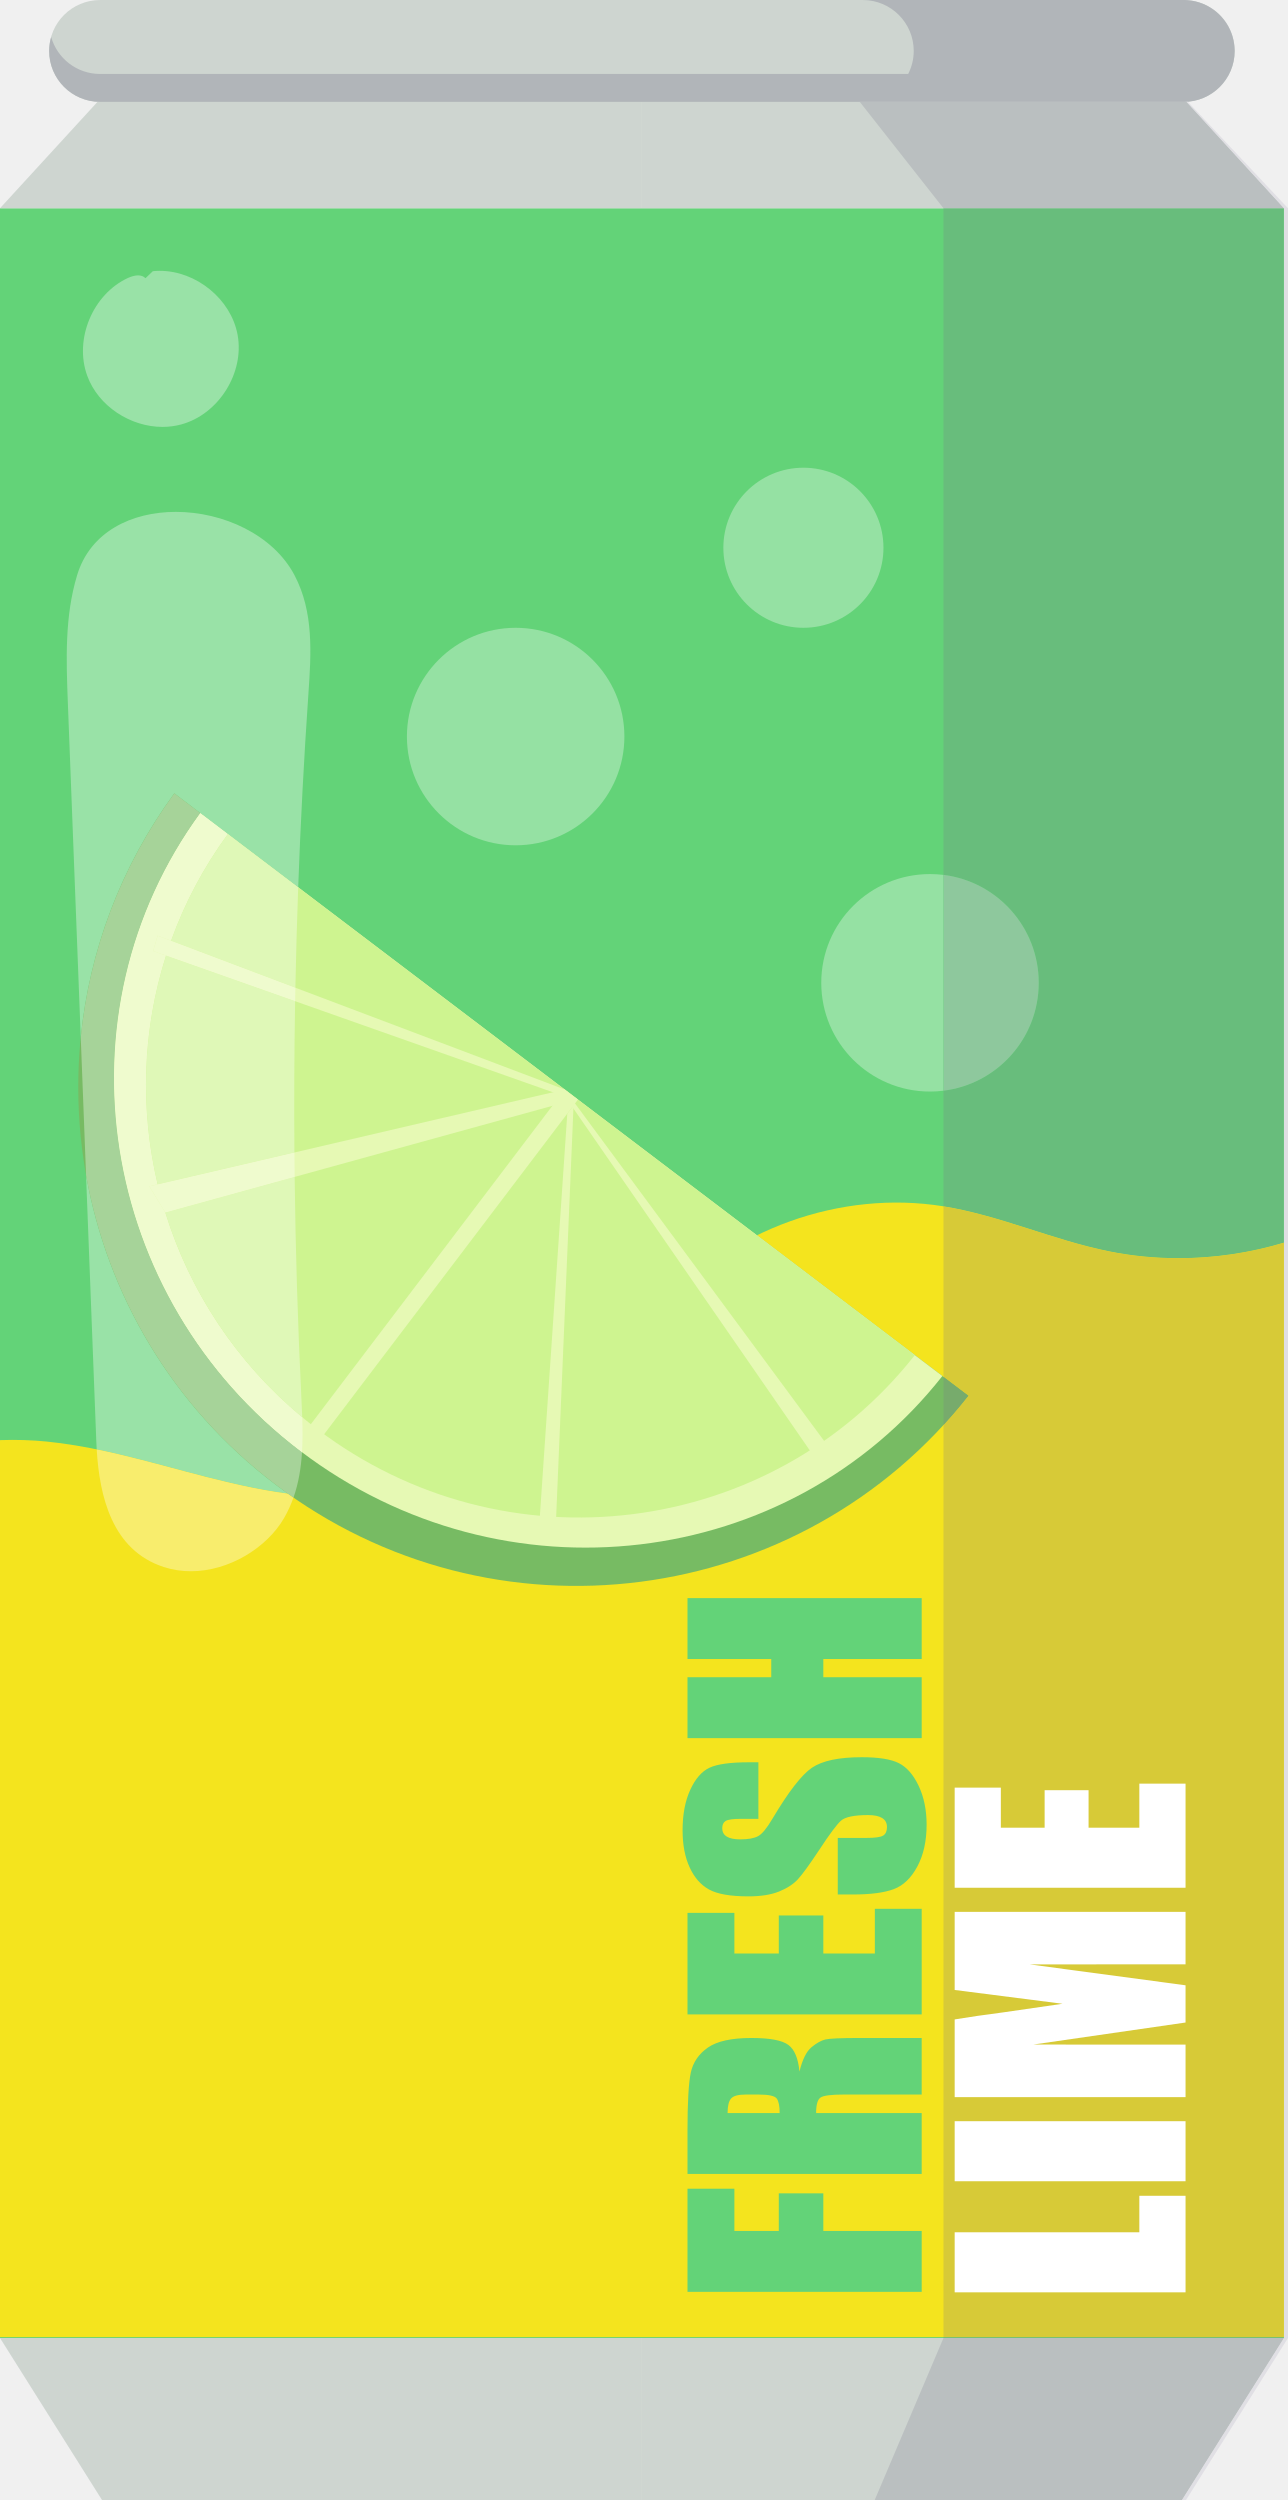
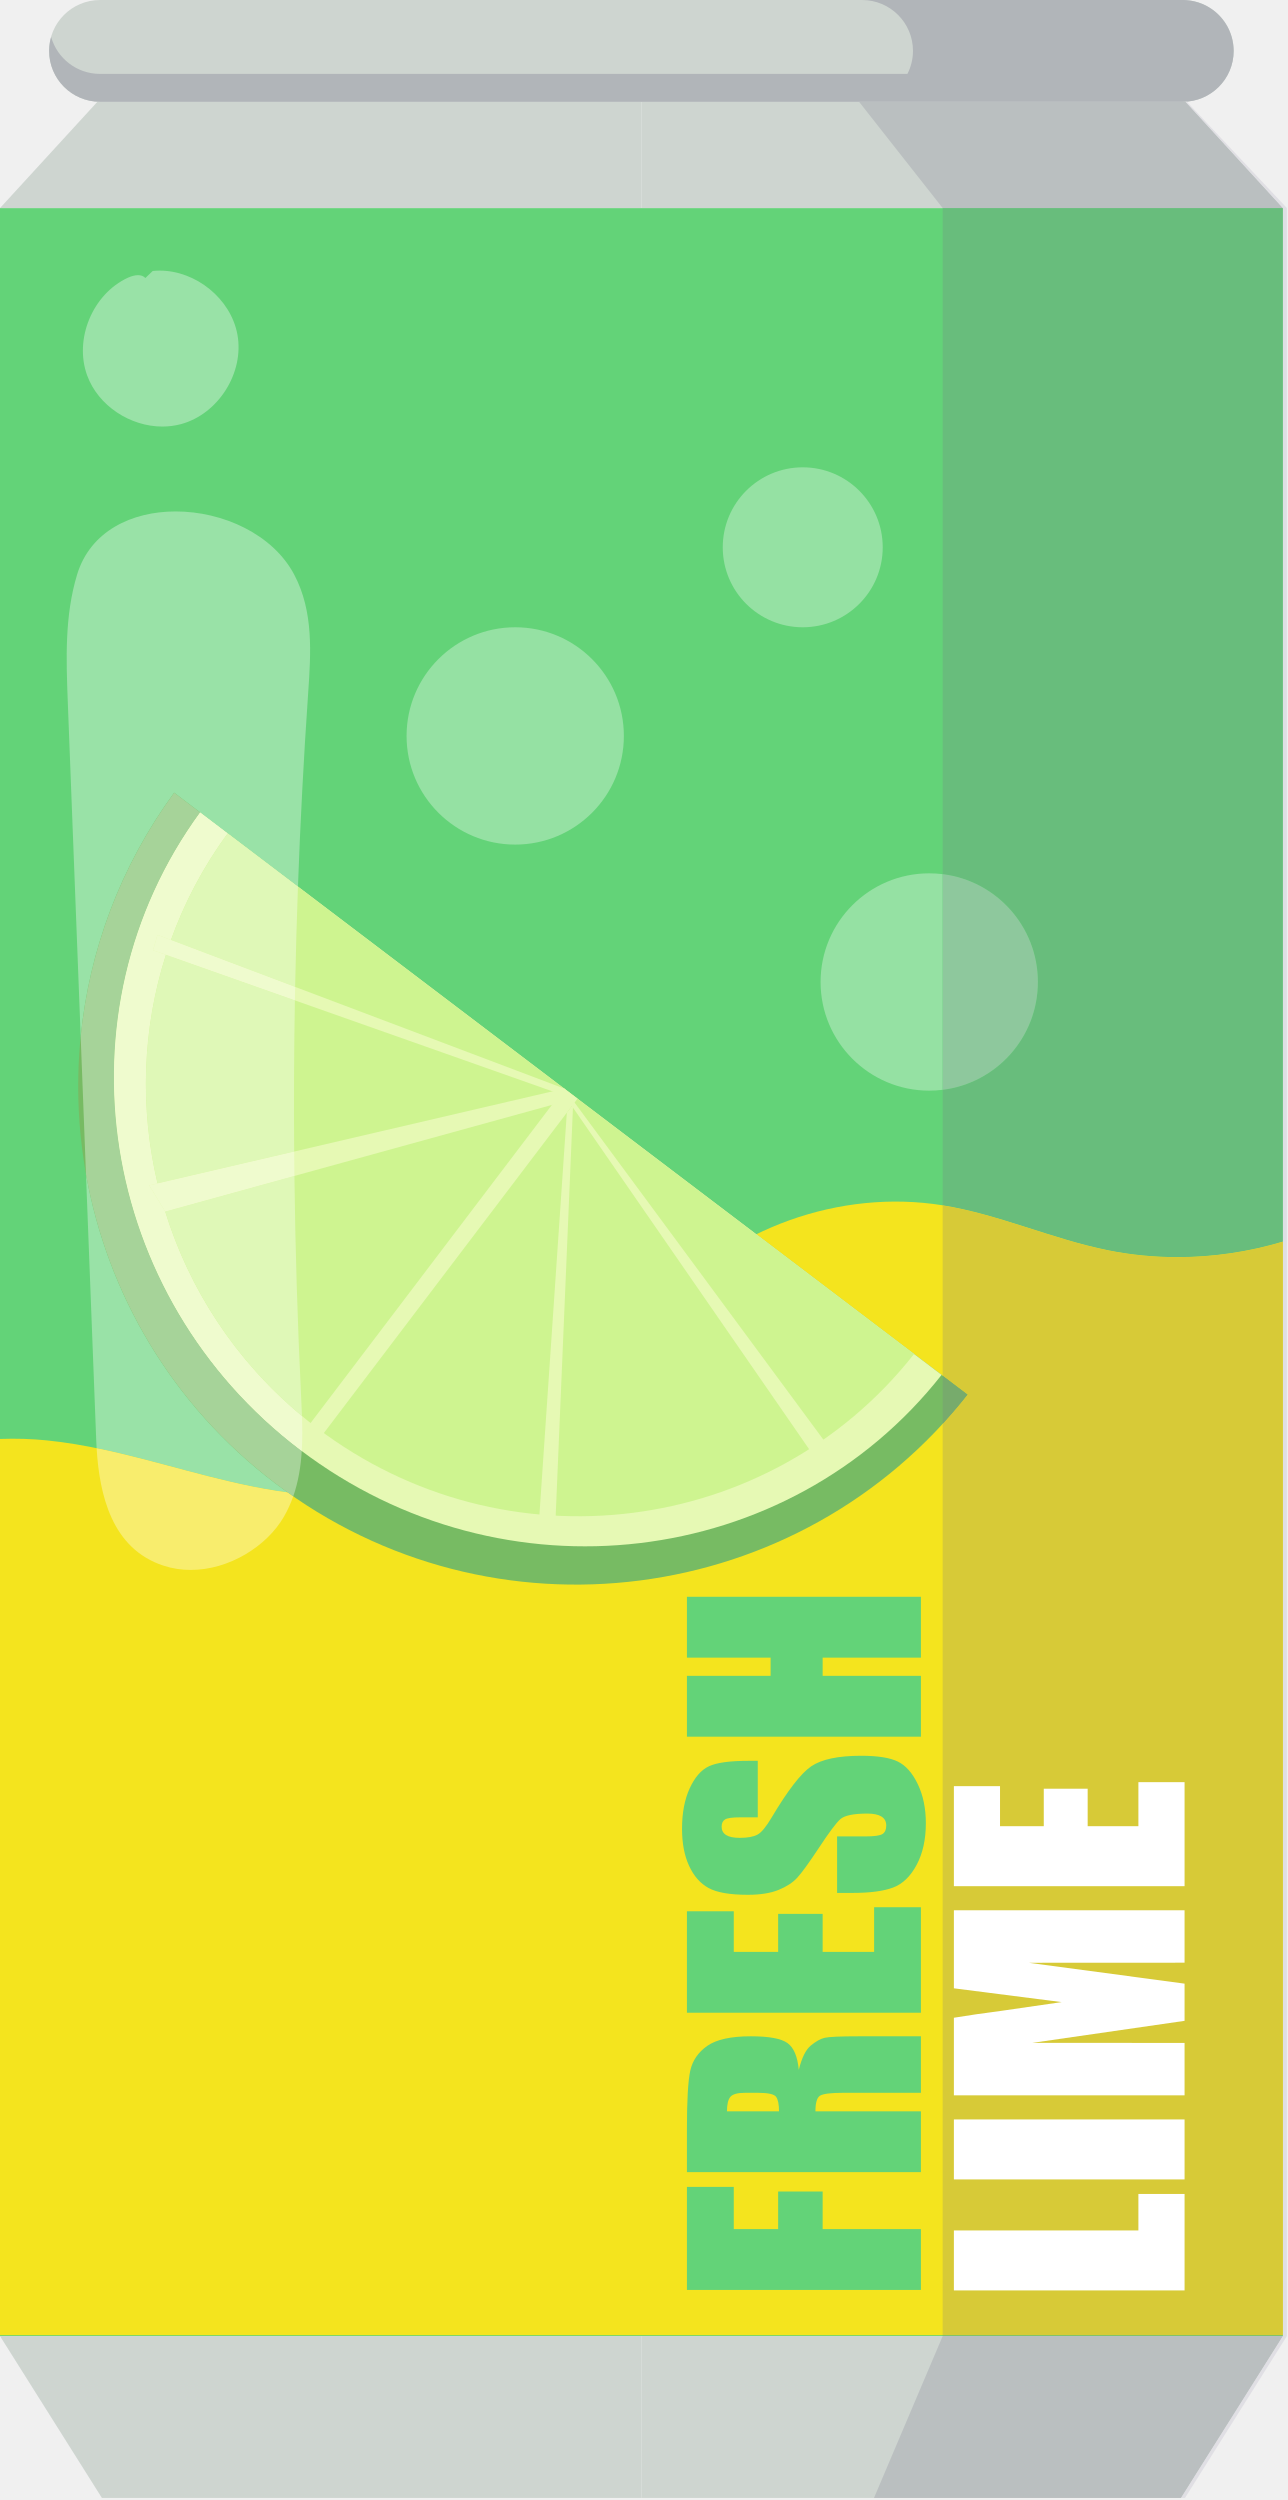
- <svg xmlns="http://www.w3.org/2000/svg" width="121.625mm" height="236.077mm" viewBox="0 0 121.625 236.077" version="1.1" id="svg4558">
-   <defs id="defs4555">
-     <clipPath clipPathUnits="userSpaceOnUse" id="clipPath262">
-       <path d="m 13714.5,18258.4 c 0,0.2 0,0.4 0,0.7 0,-0.3 0,-0.5 0,-0.7 m -3173.5,0 c 0,0.3 0,0.5 0,0.8 0,-0.3 0,-0.5 0,-0.8 m 0,1.1 c 0,0.1 0,0.2 0,0.3 0,-0.1 0,-0.2 0,-0.3 m 3048.1,134.8 c -0.1,0 -0.1,0 -0.1,0 0,0 0,0 0.1,0 m -0.7,0.1 c -0.1,0 -0.2,0 -0.2,0 0,0 0.1,0 0.2,0 m -0.8,0 c -0.1,0 -0.1,0 -0.2,0 0.1,0 0.1,0 0.2,0 m -1.4,0.1 h -0.1 0.1 m -0.5,0 c -0.1,0 -0.3,0 -0.4,0.1 0.1,-0.1 0.3,-0.1 0.4,-0.1 m -0.8,0.1 c -0.1,0 -0.3,0 -0.4,0 0.2,0 0.3,0 0.4,0 m -0.8,0 c -0.1,0 -0.3,0 -0.4,0 0.1,0 0.3,0 0.4,0 m -0.8,0 c -0.2,0 -0.3,0.1 -0.5,0.1 0.2,0 0.3,-0.1 0.5,-0.1 m -0.8,0.1 c -0.2,0 -0.5,0 -0.8,0 0.3,0 0.6,0 0.8,0 m -1,0 c -0.2,0 -0.4,0 -0.6,0 0.2,0 0.4,0 0.6,0 m -0.9,0 c -0.2,0 -0.3,0 -0.5,0 0.2,0 0.3,0 0.5,0 m -0.8,0 c -0.2,0 -0.4,0 -0.6,0 0.2,0 0.4,0 0.6,0 m -0.8,0 c -0.3,0 -0.6,0 -0.8,0 0.2,0 0.5,0 0.8,0" id="path260" />
-     </clipPath>
-     <clipPath clipPathUnits="userSpaceOnUse" id="clipPath262-0">
-       <path d="m 13714.5,18258.4 c 0,0.2 0,0.4 0,0.7 0,-0.3 0,-0.5 0,-0.7 m -3173.5,0 c 0,0.3 0,0.5 0,0.8 0,-0.3 0,-0.5 0,-0.8 m 0,1.1 c 0,0.1 0,0.2 0,0.3 0,-0.1 0,-0.2 0,-0.3 m 3048.1,134.8 c -0.1,0 -0.1,0 -0.1,0 0,0 0,0 0.1,0 m -0.7,0.1 c -0.1,0 -0.2,0 -0.2,0 0,0 0.1,0 0.2,0 m -0.8,0 c -0.1,0 -0.1,0 -0.2,0 0.1,0 0.1,0 0.2,0 m -1.4,0.1 h -0.1 0.1 m -0.5,0 c -0.1,0 -0.3,0 -0.4,0.1 0.1,-0.1 0.3,-0.1 0.4,-0.1 m -0.8,0.1 c -0.1,0 -0.3,0 -0.4,0 0.2,0 0.3,0 0.4,0 m -0.8,0 c -0.1,0 -0.3,0 -0.4,0 0.1,0 0.3,0 0.4,0 m -0.8,0 c -0.2,0 -0.3,0.1 -0.5,0.1 0.2,0 0.3,-0.1 0.5,-0.1 m -0.8,0.1 c -0.2,0 -0.5,0 -0.8,0 0.3,0 0.6,0 0.8,0 m -1,0 c -0.2,0 -0.4,0 -0.6,0 0.2,0 0.4,0 0.6,0 m -0.9,0 c -0.2,0 -0.3,0 -0.5,0 0.2,0 0.3,0 0.5,0 m -0.8,0 c -0.2,0 -0.4,0 -0.6,0 0.2,0 0.4,0 0.6,0 m -0.8,0 c -0.3,0 -0.6,0 -0.8,0 0.2,0 0.5,0 0.8,0" id="path260-1" />
+ <svg xmlns="http://www.w3.org/2000/svg" width="460" height="893" viewBox="0 0 460 893" fill="none">
+   <g clip-path="url(#clip0_141_928)">
+     <path d="M0 834.447H458.211V74.331H0V834.447Z" fill="#63D378" />
+     <path d="M0 834.447L36.401 892.26H229.105V834.447H0Z" fill="#CED5D0" />
+     <path d="M458.21 834.447L421.81 892.26H229.106V834.447H458.21Z" fill="#CED5D0" />
+     <path d="M0 74.327L34.796 36.354H229.106V74.327H0" fill="#CED5D0" />
+     <path d="M458.21 74.327L423.414 36.354H229.106V74.327H458.21" fill="#CED5D0" />
+     <path d="M422.494 36.354H35.715C25.679 36.354 17.541 28.207 17.541 18.18C17.541 8.141 25.679 0.007 35.715 0.007H422.494C432.532 0.007 440.669 8.141 440.669 18.18C440.669 28.207 432.532 36.354 422.494 36.354Z" fill="#CED5D0" />
+     <path d="M440.669 18.18C440.669 18.154 440.669 18.127 440.669 18.087C440.669 18.127 440.669 18.154 440.669 18.18ZM17.541 18.18C17.541 18.14 17.541 18.114 17.542 18.074C17.541 18.114 17.541 18.14 17.541 18.18ZM17.542 18.034C17.542 18.019 17.543 18.007 17.543 17.994C17.543 18.009 17.542 18.02 17.542 18.034ZM423.95 0.061C423.946 0.061 423.939 0.061 423.935 0.061C423.939 0.061 423.946 0.061 423.95 0.061ZM423.854 0.045C423.847 0.045 423.839 0.045 423.831 0.045C423.839 0.045 423.847 0.045 423.854 0.045ZM423.754 0.045C423.746 0.045 423.735 0.045 423.728 0.045C423.735 0.045 423.746 0.045 423.754 0.045ZM423.564 0.03C423.562 0.03 423.56 0.03 423.56 0.03C423.561 0.03 423.564 0.03 423.564 0.03ZM423.5 0.03C423.484 0.03 423.466 0.03 423.45 0.015C423.466 0.03 423.484 0.03 423.5 0.03ZM423.398 0.015C423.379 0.015 423.36 0.015 423.341 0.015C423.36 0.015 423.379 0.015 423.398 0.015ZM423.29 0.015C423.271 0.015 423.25 0.015 423.232 0.015C423.251 0.015 423.27 0.015 423.29 0.015ZM423.185 0.015C423.158 0.015 423.134 4.57764e-05 423.109 4.57764e-05C423.135 4.57764e-05 423.159 0.015 423.185 0.015ZM423.076 4.57764e-05C423.042 4.57764e-05 423.006 4.57764e-05 422.972 4.57764e-05C423.006 4.57764e-05 423.042 4.57764e-05 423.076 4.57764e-05ZM422.936 4.57764e-05C422.913 4.57764e-05 422.888 4.57764e-05 422.865 4.57764e-05C422.888 4.57764e-05 422.912 4.57764e-05 422.936 4.57764e-05ZM422.821 4.57764e-05C422.798 4.57764e-05 422.776 4.57764e-05 422.752 4.57764e-05C422.775 4.57764e-05 422.798 4.57764e-05 422.821 4.57764e-05ZM422.713 4.57764e-05C422.687 4.57764e-05 422.664 4.57764e-05 422.638 4.57764e-05C422.665 4.57764e-05 422.688 4.57764e-05 422.713 4.57764e-05ZM422.604 4.57764e-05C422.566 4.57764e-05 422.532 4.57764e-05 422.495 4.57764e-05C422.532 4.57764e-05 422.568 4.57764e-05 422.604 4.57764e-05Z" fill="#D2D2D8" />
+     <path d="M422.494 36.354H35.715C25.679 36.354 17.541 28.207 17.541 18.18C17.541 18.14 17.541 18.114 17.542 18.074C17.542 18.059 17.542 18.047 17.542 18.034C17.542 18.019 17.543 18.007 17.543 17.994C17.561 16.327 17.814 14.727 18.25 13.194C20.416 20.807 27.407 26.394 35.715 26.394H324.138C325.393 23.927 326.115 21.14 326.115 18.18C326.115 8.14 317.979 0.007 307.943 0.007H422.494C422.532 0.007 422.567 0.007 422.603 0.007C422.615 0.007 422.626 0.007 422.637 0.007C422.664 0.007 422.687 0.007 422.712 0.007C422.727 0.007 422.739 0.007 422.751 0.007C422.773 0.007 422.797 0.007 422.82 0.007C422.835 0.007 422.85 0.007 422.864 0.007C422.886 0.007 422.91 0.007 422.934 0.007C422.946 0.007 422.957 0.007 422.972 0.007C423.006 0.007 423.041 0.007 423.076 0.007C423.088 0.007 423.099 0.007 423.11 0.007C423.137 0.007 423.161 0.022 423.186 0.022C423.201 0.022 423.216 0.022 423.233 0.022C423.252 0.022 423.271 0.022 423.291 0.022C423.306 0.022 423.325 0.022 423.342 0.022C423.361 0.022 423.38 0.022 423.399 0.022C423.418 0.022 423.433 0.022 423.452 0.022C423.467 0.037 423.486 0.037 423.501 0.037C423.52 0.037 423.539 0.037 423.559 0.037C423.561 0.037 423.563 0.037 423.563 0.037C423.618 0.037 423.672 0.053 423.727 0.053C423.735 0.053 423.746 0.053 423.753 0.053C423.78 0.053 423.804 0.053 423.829 0.053C423.837 0.053 423.845 0.053 423.852 0.053C423.879 0.068 423.905 0.068 423.932 0.068C423.936 0.068 423.944 0.068 423.947 0.068C431.609 0.681 437.919 6.041 439.958 13.201C440.163 13.921 440.318 14.668 440.434 15.414C440.457 15.548 440.475 15.681 440.493 15.814C440.591 16.561 440.661 17.321 440.666 18.094C440.666 18.134 440.666 18.161 440.666 18.188C440.666 28.214 432.529 36.361 422.491 36.361" fill="#B1B5B9" />
+     <path d="M458.21 443.514C438.066 449.541 416.476 450.767 395.857 446.607C375.793 442.567 356.858 433.781 336.65 430.527C300.064 424.647 260.886 438.701 236.382 466.487C226.794 477.367 219.401 490.074 209.465 500.634C182.048 529.767 138.148 538.701 98.626 532.487C70.925 528.141 44.435 517.261 16.532 514.487C11.466 513.981 5.83 513.781 0 513.994V834.14H458.21V443.514Z" fill="#F4E41E" />
+     <path d="M62.21 283.141C5.069 361.287 20.885 471.114 98.317 529.847C175.75 588.594 285.776 574.221 345.625 498.141L62.21 283.141" fill="#77BB63" />
+     <path d="M71.487 290.18C19.249 361.674 34.967 463.074 107.329 517.967C179.693 572.86 281.578 560.674 336.346 491.101L71.487 290.18Z" fill="#E6F9B4" />
+     <path d="M81.329 297.647C32.294 364.714 46.297 459.301 113.282 510.114C180.269 560.941 275.129 548.927 326.506 483.647L81.329 297.647Z" fill="#CEF490" />
+     <path d="M201.552 388.847L206.284 392.434L112.921 515.514L108.189 511.927L201.552 388.847" fill="#E6F9B4" />
+     <path d="M201.838 393.38L59.005 432.767L53.293 423.394L201.552 388.847L201.711 391.38L201.838 393.38" fill="#E6F9B4" />
+     <path d="M54.657 339.434C55.885 339.847 201.711 391.38 201.711 391.38L201.552 388.847L56.246 333.94L54.657 339.434" fill="#E6F9B4" />
+     <path d="M202.468 397.474L192.421 544.914L198.329 545.274L204.7 394.527L202.468 397.474" fill="#E6F9B4" />
+     <path d="M292.117 522.141L201.712 391.38L201.552 388.847L296.085 516.914L292.117 522.141" fill="#E6F9B4" />
+     <path d="M331.92 389.581C310.487 389.581 293.112 372.194 293.112 350.767C293.112 329.327 310.487 311.954 331.92 311.954C333.549 311.954 335.152 312.06 336.728 312.247V389.274C335.152 389.474 333.549 389.58 331.92 389.58" fill="#95E1A3" />
+     <path d="M184.038 301.687C162.605 301.687 145.229 284.314 145.229 262.874C145.229 241.447 162.605 224.061 184.038 224.061C205.47 224.061 222.846 241.447 222.846 262.874C222.846 284.314 205.47 301.687 184.038 301.687" fill="#95E1A3" />
+     <path d="M286.738 224.06C270.959 224.06 258.167 211.274 258.167 195.501C258.167 179.714 270.959 166.927 286.738 166.927C302.517 166.927 315.307 179.714 315.307 195.501C315.307 211.274 302.517 224.06 286.738 224.06" fill="#95E1A3" />
+     <path d="M423.285 892.26H312.189H421.81L458.21 834.447H336.728H458.21V834.141V443.514V74.327L423.414 36.354H423.969L459.684 74.327V834.447L423.285 892.261" fill="#E0DFE4" />
+     <path d="M458.21 834.447H336.728V834.141H458.21V834.447ZM420.557 449.047C412.27 449.047 403.989 448.247 395.857 446.607C375.818 442.581 356.908 433.794 336.728 430.541V389.274C355.893 386.914 370.729 370.567 370.729 350.767C370.729 330.967 355.893 314.621 336.728 312.247V74.327H458.21V443.514C446.012 447.167 433.28 449.047 420.557 449.047" fill="#68BD7C" />
+     <path d="M421.81 892.26H312.189L336.728 834.447H458.21L421.81 892.26" fill="#BABFC0" />
+     <path d="M458.21 74.327H336.728L306.854 36.354H423.414L458.21 74.327" fill="#BABFC0" />
+     <path d="M458.21 834.14H336.728V508.607C339.8 505.26 342.772 501.767 345.625 498.141L336.728 491.394V430.54C356.908 433.794 375.818 442.58 395.857 446.607C403.989 448.247 412.27 449.047 420.557 449.047C433.28 449.047 446.012 447.167 458.21 443.514V834.14Z" fill="#D7CA37" />
+     <path d="M336.728 508.607V491.394L345.625 498.14C342.772 501.767 339.8 505.26 336.728 508.607" fill="#77AB6C" />
+     <path d="M336.728 389.274V312.247C355.893 314.621 370.729 330.967 370.729 350.767C370.729 370.567 355.893 386.914 336.728 389.274Z" fill="#8EC89D" />
+     <path d="M245.368 817.966V781.158H262.101V796.233H277.954V782.81H293.848V796.233H328.954V817.966H245.368" fill="#63D378" />
+     <path d="M259.674 754.158H278.261C278.261 751.715 277.928 750.002 277.248 749.021C276.581 748.041 274.408 747.55 270.728 747.55H266.128C263.474 747.55 261.741 748.023 260.914 748.97C260.088 749.918 259.674 751.646 259.674 754.158ZM245.368 775.891V760.507C245.368 750.253 245.768 743.309 246.554 739.676C247.354 736.046 249.368 733.087 252.621 730.798C255.874 728.509 261.074 727.363 268.194 727.363C274.701 727.363 279.074 728.174 281.301 729.79C283.541 731.41 284.888 734.591 285.328 739.341C286.394 735.039 287.821 732.149 289.621 730.667C291.408 729.19 293.048 728.267 294.541 727.906C296.048 727.545 300.168 727.363 306.914 727.363H328.954V747.55H301.181C296.701 747.55 293.941 747.903 292.874 748.609C291.808 749.314 291.274 751.163 291.274 754.158H328.954V775.891H245.368" fill="#63D378" />
+     <path d="M245.368 718.948V682.708H262.101V697.215H277.954V683.638H293.848V697.215H312.234V681.263H328.954V718.948H245.368Z" fill="#63D378" />
+     <path d="M270.674 628.966V649.151H264.474C261.581 649.151 259.741 649.41 258.954 649.926C258.154 650.442 257.768 651.303 257.768 652.507C257.768 653.817 258.301 654.805 259.368 655.475C260.434 656.147 262.048 656.482 264.221 656.482C267.008 656.482 269.114 656.107 270.528 655.35C271.941 654.631 273.634 652.583 275.634 649.209C281.381 639.534 286.088 633.441 289.768 630.927C293.461 628.417 299.394 627.159 307.581 627.159C313.541 627.159 317.928 627.857 320.741 629.25C323.568 630.643 325.941 633.338 327.848 637.33C329.754 641.323 330.714 645.97 330.714 651.269C330.714 657.085 329.608 662.051 327.408 666.162C325.208 670.275 322.394 672.97 318.994 674.242C315.581 675.515 310.754 676.151 304.488 676.151H299.008V655.966H309.181C312.314 655.966 314.328 655.682 315.221 655.114C316.114 654.547 316.568 653.539 316.568 652.094C316.568 650.649 315.994 649.574 314.861 648.867C313.728 648.163 312.034 647.81 309.808 647.81C304.874 647.81 301.661 648.481 300.141 649.823C298.634 651.201 296.101 654.591 292.554 659.993C288.981 665.397 286.381 668.975 284.768 670.731C283.141 672.486 280.914 673.942 278.048 675.094C275.194 676.249 271.541 676.823 267.101 676.823C260.701 676.823 256.021 676.006 253.061 674.371C250.101 672.737 247.794 670.095 246.128 666.446C244.448 662.799 243.621 658.393 243.621 653.23C243.621 647.586 244.528 642.777 246.354 638.801C248.181 634.826 250.474 632.193 253.248 630.902C256.021 629.611 260.728 628.966 267.368 628.966H270.674" fill="#63D378" />
+     <path d="M245.368 570.371H328.954V592.106H293.848V598.611H328.954V620.345H245.368V598.611H275.261V592.106H245.368V570.371Z" fill="#63D378" />
+     <path d="M340.728 796.713H406.634V783.683H423.128V818.14H340.728V796.713" fill="white" />
+     <path d="M340.728 757.063H423.128V778.491H340.728V757.063Z" fill="white" />
+     <path d="M340.728 682.345H423.127V701.075L367.488 701.102L423.127 708.558V721.843L368.768 729.707L423.127 729.733V748.464H340.728V720.737C345.674 719.915 351.514 719.067 358.234 718.193L379.208 715.151L340.728 710.225V682.347" fill="white" />
+     <path d="M340.728 673.743V638.013H357.207V652.315H372.834V638.929H388.514V652.315H406.634V636.587H423.128V673.743H340.728Z" fill="white" />
+     <path d="M102.709 533.074C101.344 532.9 99.982 532.7 98.626 532.487C76.932 529.087 55.982 521.674 34.514 517.287C34.453 516.287 34.405 515.287 34.367 514.3C33.149 482.674 31.931 451.047 30.712 419.407C38.287 461.874 61.237 501.714 98.317 529.847C99.768 530.954 101.236 532.02 102.709 533.074M28.818 370.22C27.284 330.407 25.75 290.594 24.216 250.78C23.628 235.501 23.067 219.98 27.546 205.22C32.243 189.74 47.036 182.687 62.746 182.687C79.585 182.687 97.48 190.794 105.125 205.314C112.056 218.487 111.057 233.354 110.074 247.594C108.485 270.607 107.27 293.634 106.429 316.687L62.21 283.14C42.858 309.607 31.873 339.714 28.818 370.22Z" fill="#99E2A7" />
+     <path d="M68.123 560.78C64.867 560.78 61.599 560.3 58.419 559.26C39.947 553.234 35.517 533.994 34.514 517.287C55.983 521.674 76.932 529.087 98.626 532.487C99.983 532.7 101.344 532.9 102.709 533.074C103.385 533.554 104.058 534.034 104.74 534.5C103.861 536.994 102.762 539.434 101.392 541.807C95.266 552.38 81.787 560.78 68.123 560.78Z" fill="#F8ED6D" />
+     <path d="M104.74 534.5C104.058 534.034 103.385 533.554 102.709 533.074C101.236 532.021 99.768 530.954 98.317 529.847C61.237 501.714 38.287 461.874 30.712 419.407C30.081 403.007 29.449 386.62 28.818 370.22C31.874 339.714 42.858 309.607 62.21 283.141L106.429 316.687L71.488 290.18C19.25 361.674 34.967 463.074 107.329 517.967C107.48 518.087 107.633 518.194 107.784 518.314C107.44 523.847 106.573 529.287 104.74 534.5" fill="#A6D399" />
+     <path d="M107.784 518.314C107.633 518.194 107.48 518.087 107.329 517.967C34.967 463.074 19.249 361.674 71.487 290.181L106.429 316.687L81.329 297.647C72.584 309.607 65.842 322.447 61.05 335.754L56.246 333.941L54.657 339.434C54.782 339.474 56.42 340.047 59.254 341.047C50.767 367.674 49.916 395.954 56.254 422.714L53.293 423.394L58.989 432.741C67.556 460.434 84.024 486.021 107.865 505.821C108.005 509.981 108.041 514.167 107.784 518.314" fill="#EFFBCE" />
+     <path d="M107.865 505.821C84.024 486.021 67.556 460.434 58.989 432.74L59.004 432.767L105.162 420.034C105.476 446.287 106.274 472.527 107.556 498.767C107.67 501.1 107.784 503.46 107.864 505.82M56.254 422.714C49.915 395.954 50.767 367.674 59.254 341.047C67.304 343.887 85.026 350.154 105.334 357.327C105.019 375.327 104.934 393.327 105.076 411.327L56.254 422.714M105.421 352.527L61.05 335.754C65.841 322.447 72.583 309.607 81.328 297.647L106.428 316.687C105.992 328.621 105.657 340.581 105.421 352.527Z" fill="#DFF8B7" />
+     <path d="M59.005 432.767L58.99 432.741L53.294 423.394L56.255 422.714L105.078 411.327C105.101 414.234 105.129 417.141 105.163 420.034L59.006 432.767" fill="#EFFBCE" />
+     <path d="M105.334 357.327C85.026 350.154 67.305 343.887 59.254 341.047C56.419 340.047 54.782 339.474 54.657 339.434L56.246 333.94L61.05 335.754L105.422 352.527C105.392 354.127 105.362 355.727 105.334 357.327" fill="#EFFBCE" />
+     <path d="M58.018 152.367C46.553 152.367 35.079 144.967 31.125 134.087C26.397 121.074 33.117 104.981 45.696 99.194C46.797 98.701 48.092 98.287 49.291 98.287C50.29 98.287 51.225 98.567 51.926 99.3L54.545 96.794C55.374 96.701 56.201 96.66 57.029 96.66C69.954 96.66 82.424 106.674 84.797 119.46C87.321 133.074 78.05 147.847 64.692 151.487C62.505 152.074 60.262 152.367 58.018 152.367" fill="#99E2A7" />
+   </g>
+   <defs>
+     <clipPath id="clip0_141_928">
+       <rect width="459.684" height="892.261" fill="white" />
    </clipPath>
  </defs>
-   <g id="layer1" transform="translate(-70.50342,-38.97935)">
-     <g id="g117553">
-       <path d="M 70.503,259.76 H 191.738 V 58.646 H 70.503 Z" style="fill:#63d378;fill-opacity:1;fill-rule:nonzero;stroke:none;stroke-width:0.035" id="path16" />
-       <path d="m 70.504,259.76 9.631,15.296 h 50.986 V 259.76 H 70.504" style="fill:#ced5d0;fill-opacity:1;fill-rule:nonzero;stroke:none;stroke-width:0.035" id="path18" />
-       <path d="m 191.738,259.76 -9.631,15.296 h -50.986 v -15.296 h 60.617" style="fill:#ced5d0;fill-opacity:1;fill-rule:nonzero;stroke:none;stroke-width:0.035" id="path20" />
-       <path d="m 70.503,58.645 9.207,-10.047 h 51.411 v 10.047 h -60.618" style="fill:#ced5d0;fill-opacity:1;fill-rule:nonzero;stroke:none;stroke-width:0.035" id="path22" />
-       <path d="m 191.738,58.645 -9.206,-10.047 h -51.411 v 10.047 h 60.617" style="fill:#ced5d0;fill-opacity:1;fill-rule:nonzero;stroke:none;stroke-width:0.035" id="path24" />
-       <path d="M 182.288,48.598 H 79.953 c -2.656,0 -4.809,-2.155 -4.809,-4.808 0,-2.656 2.153,-4.808 4.809,-4.808 h 102.335 c 2.656,0 4.809,2.152 4.809,4.808 0,2.653 -2.153,4.808 -4.809,4.808" style="fill:#ced5d0;fill-opacity:1;fill-rule:nonzero;stroke:none;stroke-width:0.035" id="path26" />
-       <path d="m 187.097,43.79 c 0,-0.007 0,-0.014 0,-0.025 0,0.011 0,0.018 0,0.025 m -111.952,0 c 0,-0.011 0,-0.018 1.4e-4,-0.028 -1.4e-4,0.011 -1.4e-4,0.018 -1.4e-4,0.028 m 1.4e-4,-0.039 c 0,-0.004 1.4e-4,-0.007 1.4e-4,-0.011 0,0.004 -1.4e-4,0.007 -1.4e-4,0.011 M 182.674,38.995 c -0.001,0 -0.003,0 -0.004,0 0.001,0 0.003,0 0.004,0 m -0.025,-0.004 c -0.002,0 -0.004,0 -0.006,0 0.002,0 0.004,0 0.006,0 m -0.026,0 c -0.002,0 -0.005,0 -0.007,0 0.002,0 0.005,0 0.007,0 m -0.05,-0.004 c -3.6e-4,0 -0.001,0 -0.001,0 3.5e-4,0 0.001,0 0.001,0 m -0.017,0 c -0.004,0 -0.009,0 -0.013,-0.004 0.004,0.004 0.009,0.004 0.013,0.004 m -0.027,-0.004 c -0.005,0 -0.01,0 -0.015,0 0.005,0 0.01,0 0.015,0 m -0.029,0 c -0.005,0 -0.011,0 -0.015,0 0.005,0 0.01,0 0.015,0 m -0.028,0 c -0.007,0 -0.013,-0.004 -0.02,-0.004 0.007,0 0.013,0.004 0.02,0.004 m -0.029,-0.004 c -0.009,0 -0.018,0 -0.028,0 0.009,0 0.019,0 0.028,0 m -0.037,0 c -0.006,0 -0.013,0 -0.019,0 0.006,0 0.012,0 0.019,0 m -0.03,0 c -0.006,0 -0.012,0 -0.018,0 0.006,0 0.012,0 0.018,0 m -0.029,0 c -0.007,0 -0.013,0 -0.02,0 0.007,0 0.013,0 0.02,0 m -0.029,0 c -0.01,0 -0.019,0 -0.029,0 0.01,0 0.019,0 0.029,0" style="fill:#d2d2d8;fill-opacity:1;fill-rule:nonzero;stroke:none;stroke-width:0.035" id="path28" />
-       <path d="M 182.288,48.598 H 79.953 v 0 c -2.656,0 -4.809,-2.155 -4.809,-4.808 v 0 c 0,-0.011 0,-0.018 1.4e-4,-0.028 0,-0.004 0,-0.007 0,-0.011 0,-0.004 1.4e-4,-0.007 1.4e-4,-0.011 0.005,-0.441 0.072,-0.864 0.187,-1.27 0.573,2.014 2.423,3.493 4.621,3.493 h 76.312 c 0.332,-0.653 0.523,-1.39 0.523,-2.173 0,-2.656 -2.153,-4.808 -4.808,-4.808 h 30.308 v 0 c 0.01,0 0.019,0 0.029,0 0.003,0 0.006,0 0.009,0 0.007,0 0.013,0 0.02,0 0.004,0 0.007,0 0.01,0 0.006,0 0.012,0 0.018,0 0.004,0 0.008,0 0.012,0 0.006,0 0.012,0 0.019,0 0.003,0 0.006,0 0.01,0 0.009,0 0.018,0 0.028,0 0.003,0 0.006,0 0.009,0 0.007,0 0.013,0.004 0.02,0.004 0.004,0 0.008,0 0.012,0 0.005,0 0.01,0 0.015,0 0.004,0 0.009,0 0.013,0 0.005,0 0.01,0 0.015,0 0.005,0 0.009,0 0.014,0 0.004,0.004 0.009,0.004 0.013,0.004 0.005,0 0.01,0 0.015,0 3.5e-4,0 0.001,0 0.001,0 0.015,0 0.029,0.004 0.043,0.004 0.002,0 0.005,0 0.007,0 0.007,0 0.013,0 0.02,0 0.002,0 0.004,0 0.006,0 0.007,0.004 0.014,0.004 0.021,0.004 0.001,0 0.003,0 0.004,0 2.027,0.162 3.697,1.58 4.236,3.475 0.054,0.191 0.095,0.388 0.126,0.586 0.006,0.035 0.011,0.071 0.015,0.106 0.026,0.198 0.044,0.399 0.046,0.603 0,0.011 0,0.018 0,0.025 v 0 c 0,2.653 -2.153,4.808 -4.809,4.808" style="fill:#b1b5b9;fill-opacity:1;fill-rule:nonzero;stroke:none;stroke-width:0.035" id="path30" />
-       <path d="m 191.738,156.326 c -5.33,1.595 -11.042,1.919 -16.498,0.818 -5.309,-1.069 -10.318,-3.394 -15.665,-4.255 -9.68,-1.556 -20.046,2.163 -26.529,9.514 -2.537,2.879 -4.493,6.241 -7.122,9.035 -7.254,7.708 -18.869,10.072 -29.326,8.428 -7.329,-1.15 -14.338,-4.029 -21.721,-4.763 -1.34,-0.134 -2.832,-0.187 -4.374,-0.131 v 84.705 H 191.738 V 156.326" style="fill:#f4e41e;fill-opacity:1;fill-rule:nonzero;stroke:none;stroke-width:0.035" id="path32" />
-       <path d="m 86.963,113.894 c -15.119,20.676 -10.934,49.735 9.553,65.274 20.488,15.543 49.598,11.74 65.434,-8.389 l -74.987,-56.885" style="fill:#77bb63;fill-opacity:1;fill-rule:nonzero;stroke:none;stroke-width:0.035" id="path34" />
-       <path d="m 89.418,115.756 c -13.821,18.916 -9.663,45.745 9.483,60.269 19.146,14.524 46.103,11.299 60.594,-7.108 L 89.418,115.756" style="fill:#e6f9b4;fill-opacity:1;fill-rule:nonzero;stroke:none;stroke-width:0.035" id="path36" />
-       <path d="m 92.022,117.732 c -12.974,17.745 -9.269,42.771 8.454,56.215 17.724,13.448 42.822,10.269 56.416,-7.003 L 92.022,117.732" style="fill:#cef490;fill-opacity:1;fill-rule:nonzero;stroke:none;stroke-width:0.035" id="path38" />
-       <path d="m 123.831,141.862 1.252,0.949 -24.702,32.565 -1.252,-0.949 24.702,-32.565" style="fill:#e6f9b4;fill-opacity:1;fill-rule:nonzero;stroke:none;stroke-width:0.035" id="path40" />
-       <path d="m 123.906,143.061 -37.791,10.421 -1.511,-2.48 39.227,-9.14 0.042,0.67 0.034,0.529" style="fill:#e6f9b4;fill-opacity:1;fill-rule:nonzero;stroke:none;stroke-width:0.035" id="path42" />
-       <path d="m 84.965,128.788 c 0.325,0.109 38.908,13.744 38.908,13.744 l -0.042,-0.67 -38.445,-14.527 -0.421,1.453" style="fill:#e6f9b4;fill-opacity:1;fill-rule:nonzero;stroke:none;stroke-width:0.035" id="path44" />
-       <path d="m 124.073,144.144 -2.658,39.01 1.563,0.095 1.686,-39.885 -0.591,0.78" style="fill:#e6f9b4;fill-opacity:1;fill-rule:nonzero;stroke:none;stroke-width:0.035" id="path46" />
-       <path d="m 147.793,177.129 -23.92,-34.597 -0.042,-0.67 25.012,33.884 -1.05,1.383" style="fill:#e6f9b4;fill-opacity:1;fill-rule:nonzero;stroke:none;stroke-width:0.035" id="path48" />
-       <path d="m 158.324,142.056 c -5.671,0 -10.268,-4.6 -10.268,-10.269 0,-5.673 4.597,-10.269 10.268,-10.269 0.431,0 0.855,0.028 1.272,0.078 v 20.38 c -0.417,0.053 -0.841,0.081 -1.272,0.081" style="fill:#95e1a3;fill-opacity:1;fill-rule:nonzero;stroke:none;stroke-width:0.035" id="path50" />
-       <path d="m 119.197,118.801 c -5.671,0 -10.268,-4.597 -10.268,-10.269 0,-5.669 4.597,-10.269 10.268,-10.269 5.671,0 10.268,4.6 10.268,10.269 0,5.673 -4.597,10.269 -10.268,10.269" style="fill:#95e1a3;fill-opacity:1;fill-rule:nonzero;stroke:none;stroke-width:0.035" id="path52" />
-       <path d="m 146.37,98.262 c -4.175,0 -7.559,-3.383 -7.559,-7.556 0,-4.177 3.385,-7.56 7.559,-7.56 4.175,0 7.559,3.383 7.559,7.56 0,4.173 -3.384,7.556 -7.559,7.556" style="fill:#95e1a3;fill-opacity:1;fill-rule:nonzero;stroke:none;stroke-width:0.035" id="path54" />
-       <path d="m 182.498,275.057 h -29.394 29.004 l 9.631,-15.296 h -32.142 32.142 v -0.081 -103.353 0 -97.681 l -9.206,-10.047 h 0.147 l 9.45,10.047 v 201.115 l -9.63,15.296" style="fill:#e0dfe4;fill-opacity:1;fill-rule:nonzero;stroke:none;stroke-width:0.035" id="path56" />
-       <path d="m 191.738,259.76 h -32.142 v -0.081 h 32.142 v 0.081 m -9.962,-101.97 c -2.193,0 -4.384,-0.212 -6.535,-0.646 -5.302,-1.065 -10.305,-3.39 -15.645,-4.251 v -10.918 c 5.071,-0.624 8.996,-4.949 8.996,-10.188 0,-5.239 -3.925,-9.564 -8.996,-10.192 V 58.645 h 32.142 v 97.681 c -3.228,0.967 -6.596,1.464 -9.962,1.464" style="fill:#68bd7c;fill-opacity:1;fill-rule:nonzero;stroke:none;stroke-width:0.035" id="path58" />
-       <path d="m 182.107,275.057 h -29.004 l 6.493,-15.296 h 32.142 l -9.631,15.296" style="fill:#babfc0;fill-opacity:1;fill-rule:nonzero;stroke:none;stroke-width:0.035" id="path60" />
-       <path d="m 191.738,58.645 v 0 h -32.142 l -7.904,-10.047 h 30.84 l 9.206,10.047" style="fill:#babfc0;fill-opacity:1;fill-rule:nonzero;stroke:none;stroke-width:0.035" id="path62" />
-       <path d="m 191.738,259.679 v 0 h -32.142 v -86.131 c 0.813,-0.885 1.599,-1.81 2.354,-2.769 l -2.354,-1.785 v -16.101 c 5.339,0.861 10.343,3.186 15.645,4.251 2.152,0.434 4.343,0.646 6.535,0.646 3.366,0 6.735,-0.497 9.962,-1.464 v 0 103.353" style="fill:#d7ca37;fill-opacity:1;fill-rule:nonzero;stroke:none;stroke-width:0.035" id="path64" />
-       <path d="m 159.596,173.548 v -4.554 l 2.354,1.785 c -0.755,0.96 -1.541,1.884 -2.354,2.769" style="fill:#77ab6c;fill-opacity:1;fill-rule:nonzero;stroke:none;stroke-width:0.035" id="path66" />
-       <path d="m 159.596,141.975 v -20.38 c 5.071,0.628 8.996,4.953 8.996,10.192 0,5.239 -3.925,9.564 -8.996,10.188" style="fill:#8ec89d;fill-opacity:1;fill-rule:nonzero;stroke:none;stroke-width:0.035" id="path68" />
-       <path d="m 135.424,255.4 v -9.739 h 4.427 v 3.989 h 4.195 v -3.551 h 4.205 v 3.551 h 9.289 v 5.75 h -22.116" style="fill:#63d378;fill-opacity:1;fill-rule:nonzero;stroke:none;stroke-width:0.035" id="path70" />
-       <path d="m 139.209,238.517 h 4.918 c 0,-0.646 -0.088,-1.1 -0.268,-1.359 -0.176,-0.259 -0.751,-0.389 -1.725,-0.389 h -1.217 c -0.702,0 -1.161,0.125 -1.379,0.376 -0.219,0.251 -0.328,0.708 -0.328,1.373 z m -3.785,5.75 v -4.07 c 0,-2.713 0.106,-4.55 0.314,-5.511 0.212,-0.961 0.744,-1.743 1.605,-2.349 0.861,-0.606 2.237,-0.909 4.12,-0.909 1.722,0 2.879,0.214 3.468,0.642 0.593,0.429 0.949,1.27 1.065,2.527 0.282,-1.138 0.66,-1.903 1.136,-2.295 0.473,-0.391 0.907,-0.635 1.302,-0.731 0.399,-0.096 1.489,-0.144 3.274,-0.144 h 5.831 v 5.341 h -7.348 c -1.185,0 -1.916,0.093 -2.198,0.28 -0.282,0.187 -0.423,0.676 -0.423,1.468 h 9.97 v 5.75 h -22.116" style="fill:#63d378;fill-opacity:1;fill-rule:nonzero;stroke:none;stroke-width:0.035" id="path72" />
-       <path d="m 135.424,229.201 v -9.588 h 4.427 v 3.838 h 4.195 v -3.592 h 4.205 v 3.592 h 4.865 v -4.221 h 4.424 v 9.971 H 135.424" style="fill:#63d378;fill-opacity:1;fill-rule:nonzero;stroke:none;stroke-width:0.035" id="path74" />
-       <path d="m 142.119,205.393 v 5.341 h -1.64 c -0.766,0 -1.252,0.068 -1.46,0.205 -0.212,0.137 -0.314,0.364 -0.314,0.683 0,0.346 0.141,0.608 0.423,0.785 0.282,0.178 0.709,0.266 1.284,0.266 0.737,0 1.295,-0.099 1.669,-0.3 0.374,-0.19 0.822,-0.732 1.351,-1.625 1.52,-2.56 2.766,-4.172 3.739,-4.837 0.977,-0.664 2.547,-0.997 4.713,-0.997 1.577,0 2.738,0.184 3.482,0.553 0.748,0.369 1.376,1.082 1.88,2.138 0.504,1.057 0.758,2.286 0.758,3.688 0,1.539 -0.293,2.853 -0.875,3.941 -0.582,1.088 -1.326,1.801 -2.226,2.138 -0.903,0.337 -2.18,0.505 -3.838,0.505 h -1.45 v -5.341 h 2.692 c 0.829,0 1.362,-0.075 1.598,-0.225 0.236,-0.15 0.356,-0.417 0.356,-0.799 0,-0.382 -0.152,-0.667 -0.452,-0.854 -0.3,-0.186 -0.748,-0.28 -1.337,-0.28 -1.305,0 -2.155,0.177 -2.558,0.533 -0.399,0.364 -1.069,1.262 -2.007,2.691 -0.945,1.43 -1.633,2.377 -2.06,2.841 -0.43,0.464 -1.02,0.849 -1.778,1.154 -0.755,0.306 -1.722,0.458 -2.896,0.458 -1.693,0 -2.932,-0.216 -3.715,-0.649 -0.783,-0.433 -1.393,-1.131 -1.834,-2.097 -0.445,-0.965 -0.663,-2.131 -0.663,-3.497 0,-1.493 0.24,-2.766 0.723,-3.818 0.483,-1.052 1.09,-1.748 1.824,-2.09 0.734,-0.341 1.979,-0.512 3.736,-0.512 h 0.875" style="fill:#63d378;fill-opacity:1;fill-rule:nonzero;stroke:none;stroke-width:0.035" id="path76" />
-       <path d="m 135.424,189.89 h 22.116 v 5.751 h -9.289 v 1.721 h 9.289 v 5.75 h -22.116 v -5.75 h 7.909 v -1.721 h -7.909 v -5.751" style="fill:#63d378;fill-opacity:1;fill-rule:nonzero;stroke:none;stroke-width:0.035" id="path78" />
-       <path d="m 160.654,249.776 h 17.438 v -3.447 h 4.364 v 9.117 h -21.802 v -5.669" style="fill:#ffffff;fill-opacity:1;fill-rule:nonzero;stroke:none;stroke-width:0.035" id="path80" />
-       <path d="m 160.654,239.286 h 21.802 v 5.67 h -21.802 v -5.67" style="fill:#ffffff;fill-opacity:1;fill-rule:nonzero;stroke:none;stroke-width:0.035" id="path82" />
-       <path d="m 160.654,219.516 h 21.802 v 4.956 l -14.721,0.007 14.721,1.973 v 3.515 l -14.383,2.081 14.383,0.007 v 4.956 h -21.802 v -7.336 c 1.309,-0.218 2.854,-0.442 4.632,-0.673 l 5.549,-0.805 -10.181,-1.303 v -7.376" style="fill:#ffffff;fill-opacity:1;fill-rule:nonzero;stroke:none;stroke-width:0.035" id="path84" />
-       <path d="m 160.654,217.241 v -9.454 h 4.36 v 3.784 h 4.135 v -3.542 h 4.149 v 3.542 h 4.794 v -4.161 h 4.364 v 9.831 h -21.802" style="fill:#ffffff;fill-opacity:1;fill-rule:nonzero;stroke:none;stroke-width:0.035" id="path86" />
-       <path d="m 97.678,180.022 c -0.361,-0.046 -0.721,-0.099 -1.08,-0.155 -5.74,-0.9 -11.283,-2.861 -16.963,-4.022 -0.016,-0.265 -0.029,-0.529 -0.039,-0.79 -0.322,-8.368 -0.645,-16.736 -0.967,-25.107 2.004,11.236 8.076,21.777 17.887,29.221 0.384,0.293 0.772,0.575 1.162,0.854 M 78.128,136.934 c -0.406,-10.534 -0.812,-21.068 -1.218,-31.602 -0.156,-4.043 -0.304,-8.149 0.881,-12.054 1.243,-4.096 5.157,-5.962 9.313,-5.962 4.455,0 9.19,2.145 11.213,5.987 1.834,3.485 1.57,7.419 1.31,11.187 -0.421,6.089 -0.742,12.181 -0.965,18.281 l -11.7,-8.876 c -5.12,7.003 -8.027,14.968 -8.835,23.04" style="fill:#99e2a7;fill-opacity:1;fill-rule:nonzero;stroke:none;stroke-width:0.035" id="path88" />
-       <path d="m 88.527,187.353 c -0.861,0 -1.726,-0.127 -2.568,-0.402 -4.887,-1.595 -6.059,-6.685 -6.325,-11.105 5.68,1.161 11.223,3.122 16.963,4.022 0.359,0.056 0.719,0.109 1.08,0.155 0.179,0.127 0.357,0.254 0.537,0.377 -0.232,0.66 -0.523,1.305 -0.886,1.933 -1.621,2.798 -5.187,5.02 -8.803,5.02" style="fill:#f8ed6d;fill-opacity:1;fill-rule:nonzero;stroke:none;stroke-width:0.035" id="path90" />
-       <path d="m 98.216,180.399 c -0.18,-0.123 -0.358,-0.25 -0.537,-0.377 -0.39,-0.279 -0.778,-0.561 -1.162,-0.854 -9.811,-7.444 -15.883,-17.985 -17.887,-29.221 -0.167,-4.339 -0.334,-8.675 -0.501,-13.014 0.808,-8.072 3.715,-16.037 8.835,-23.04 l 11.7,8.876 v 0 l -9.245,-7.013 c -13.821,18.916 -9.663,45.745 9.483,60.269 0.04,0.032 0.08,0.06 0.12,0.092 -0.091,1.464 -0.32,2.903 -0.805,4.283" style="fill:#a6d399;fill-opacity:1;fill-rule:nonzero;stroke:none;stroke-width:0.035" id="path92" />
-       <path d="m 99.021,176.117 c -0.04,-0.032 -0.08,-0.06 -0.12,-0.092 -19.146,-14.524 -23.304,-41.353 -9.483,-60.269 l 9.245,7.013 v 0 l -6.641,-5.038 c -2.314,3.164 -4.098,6.562 -5.365,10.082 l -1.271,-0.48 -0.421,1.453 c 0.033,0.011 0.466,0.162 1.216,0.427 -2.245,7.045 -2.471,14.527 -0.794,21.608 l -0.784,0.18 1.507,2.473 c 2.267,7.327 6.624,14.097 12.932,19.336 0.037,1.101 0.047,2.208 -0.021,3.306" style="fill:#effbce;fill-opacity:1;fill-rule:nonzero;stroke:none;stroke-width:0.035" id="path94" />
-       <path d="M 99.043,172.811 C 92.735,167.572 88.378,160.802 86.111,153.475 l 0.004,0.007 12.212,-3.369 c 0.083,6.946 0.294,13.889 0.634,20.832 0.03,0.617 0.06,1.242 0.082,1.866 M 85.387,150.822 c -1.677,-7.08 -1.452,-14.563 0.794,-21.608 2.13,0.751 6.819,2.409 12.192,4.307 -0.083,4.763 -0.106,9.525 -0.068,14.287 l -12.918,3.013 m 13.009,-18.57 -11.74,-4.438 c 1.268,-3.521 3.052,-6.918 5.365,-10.082 l 6.641,5.038 c -0.115,3.157 -0.204,6.322 -0.266,9.483" style="fill:#dff8b7;fill-opacity:1;fill-rule:nonzero;stroke:none;stroke-width:0.035" id="path96" />
-       <path d="m 86.115,153.482 -0.004,-0.007 -1.507,-2.473 0.784,-0.18 12.918,-3.013 c 0.006,0.769 0.013,1.538 0.023,2.304 l -12.212,3.369" style="fill:#effbce;fill-opacity:1;fill-rule:nonzero;stroke:none;stroke-width:0.035" id="path98" />
-       <path d="m 98.373,133.522 c -5.373,-1.898 -10.062,-3.556 -12.192,-4.307 -0.75,-0.265 -1.183,-0.416 -1.216,-0.427 l 0.421,-1.453 1.271,0.48 11.74,4.438 c -0.008,0.423 -0.016,0.847 -0.023,1.27" style="fill:#effbce;fill-opacity:1;fill-rule:nonzero;stroke:none;stroke-width:0.035" id="path100" />
-       <path d="m 85.854,79.293 c -3.034,0 -6.069,-1.958 -7.116,-4.837 -1.251,-3.443 0.527,-7.701 3.855,-9.232 0.291,-0.131 0.634,-0.24 0.951,-0.24 0.264,0 0.512,0.074 0.697,0.268 l 0.693,-0.663 c 0.219,-0.025 0.438,-0.035 0.657,-0.035 3.42,0 6.719,2.649 7.347,6.032 0.668,3.602 -1.785,7.511 -5.32,8.474 -0.579,0.155 -1.172,0.233 -1.766,0.233" style="fill:#99e2a7;fill-opacity:1;fill-rule:nonzero;stroke:none;stroke-width:0.035" id="path102" />
-     </g>
-   </g>
</svg>
